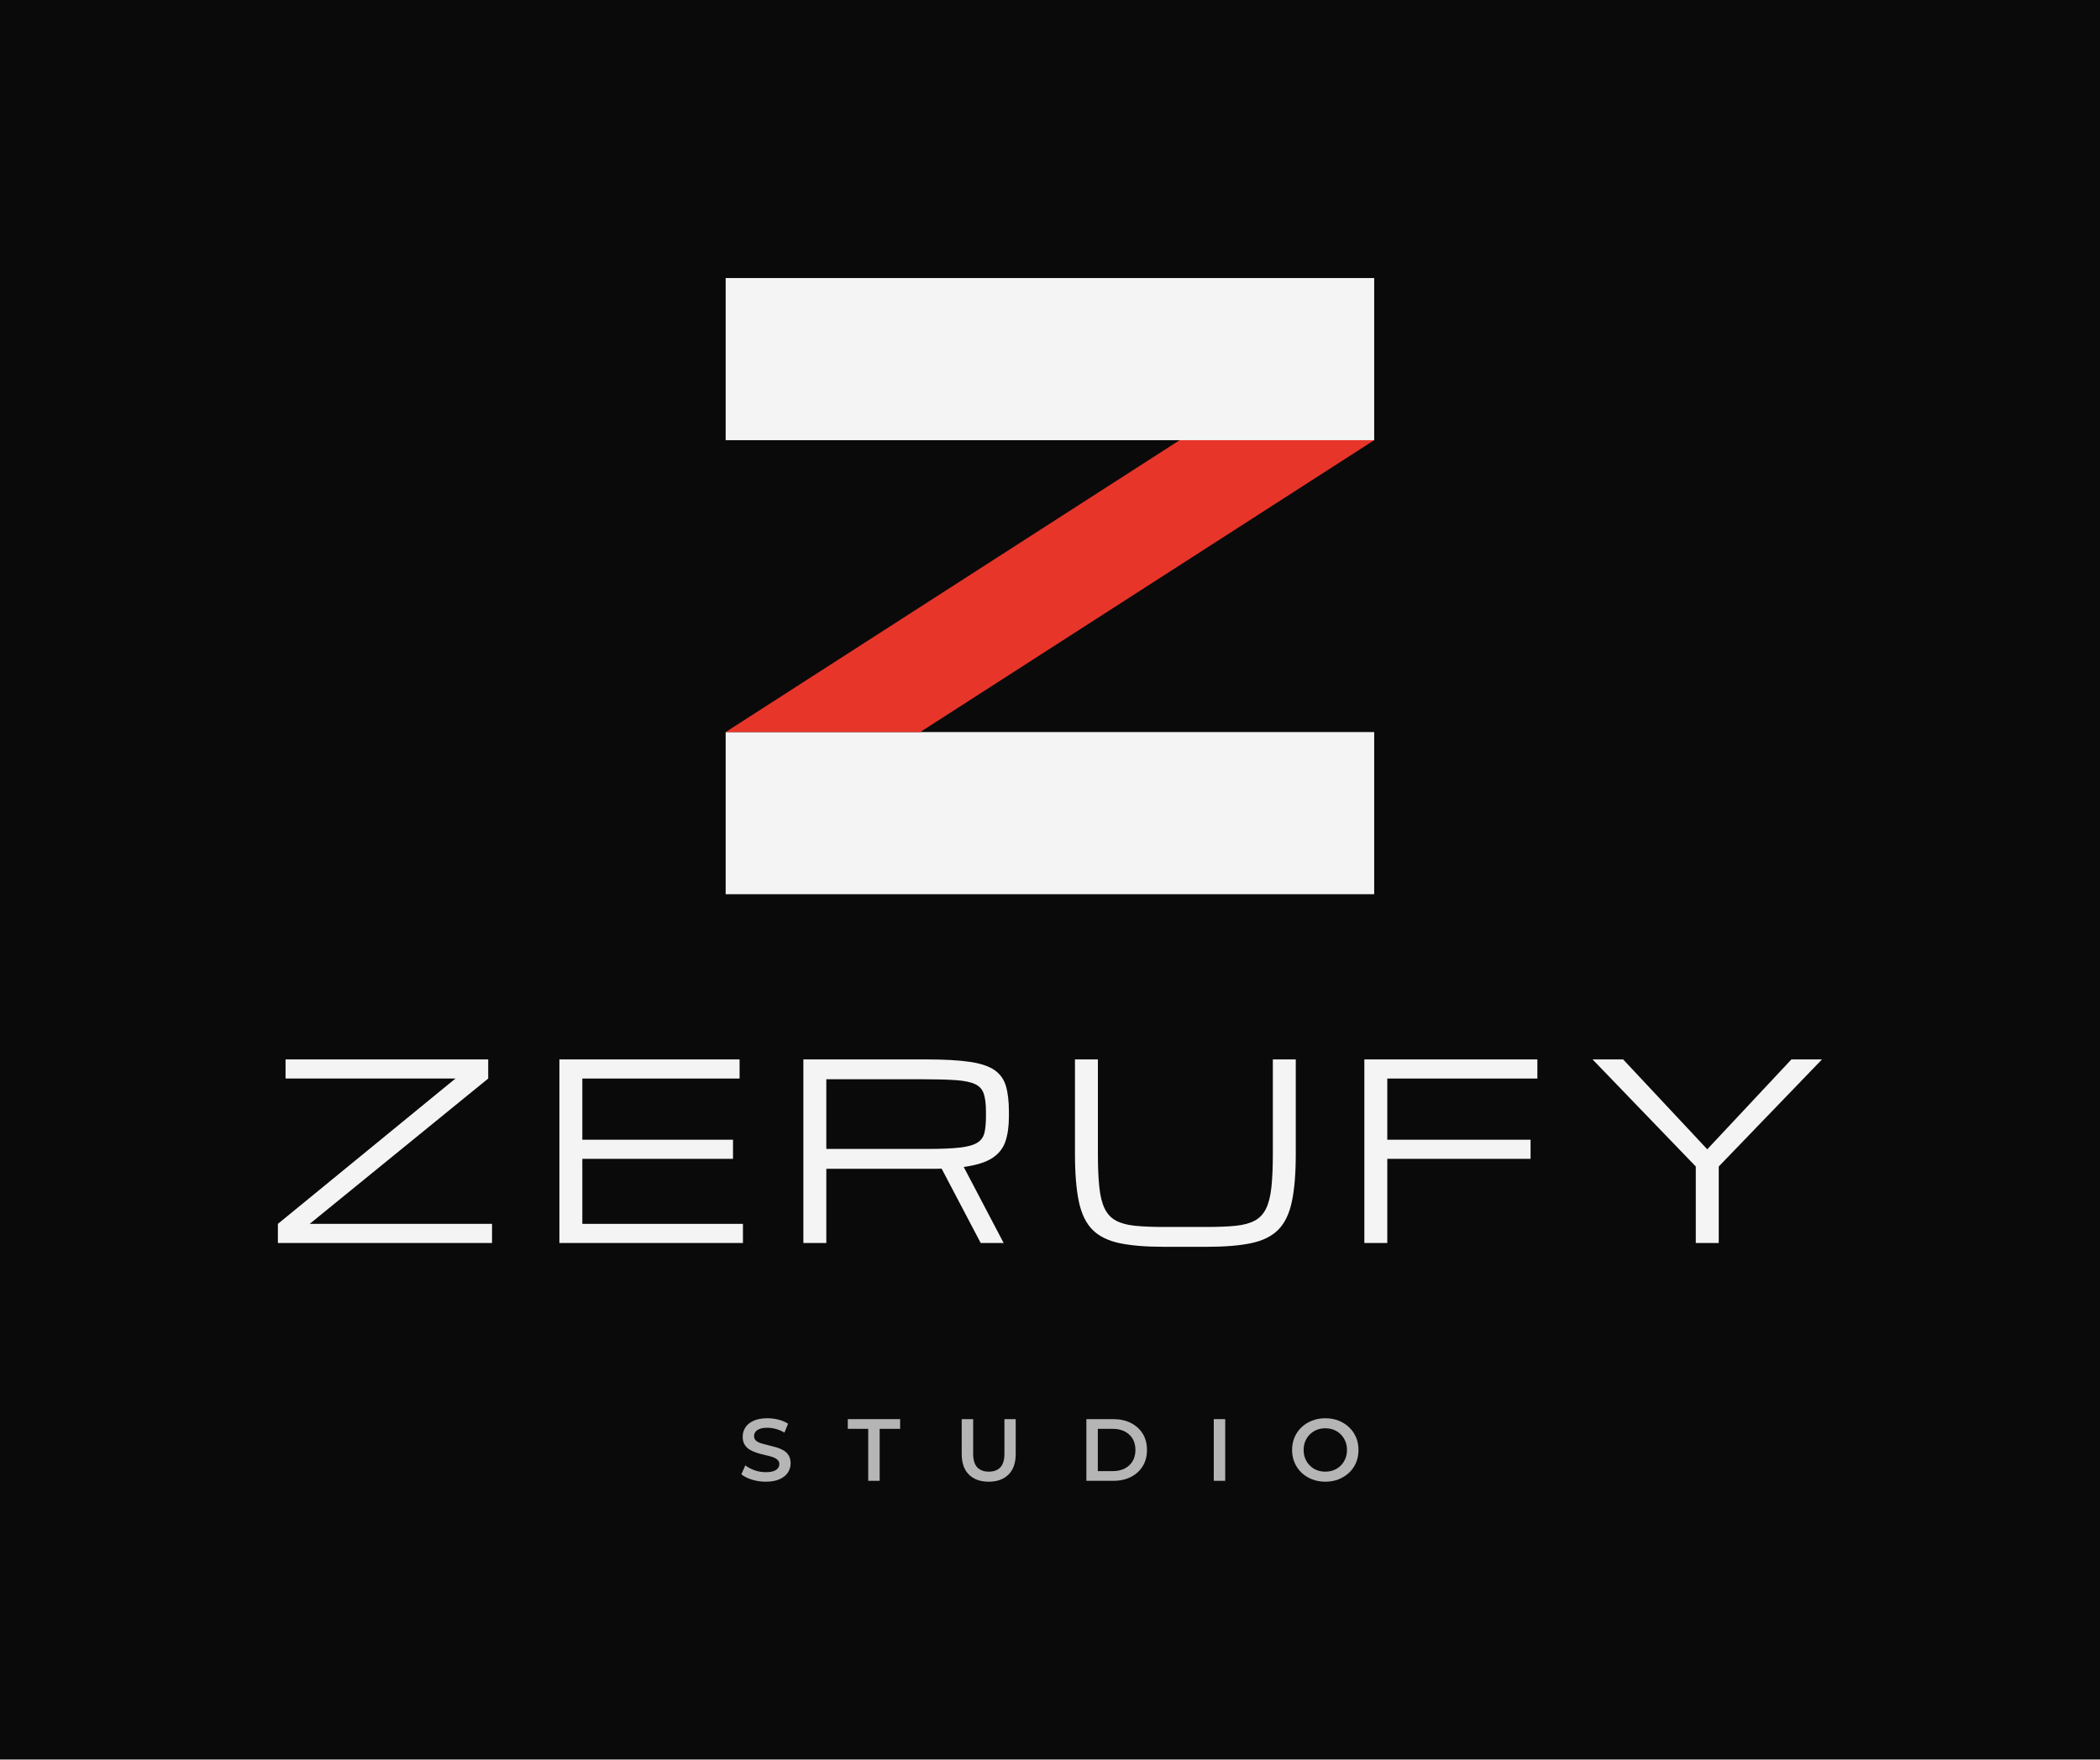
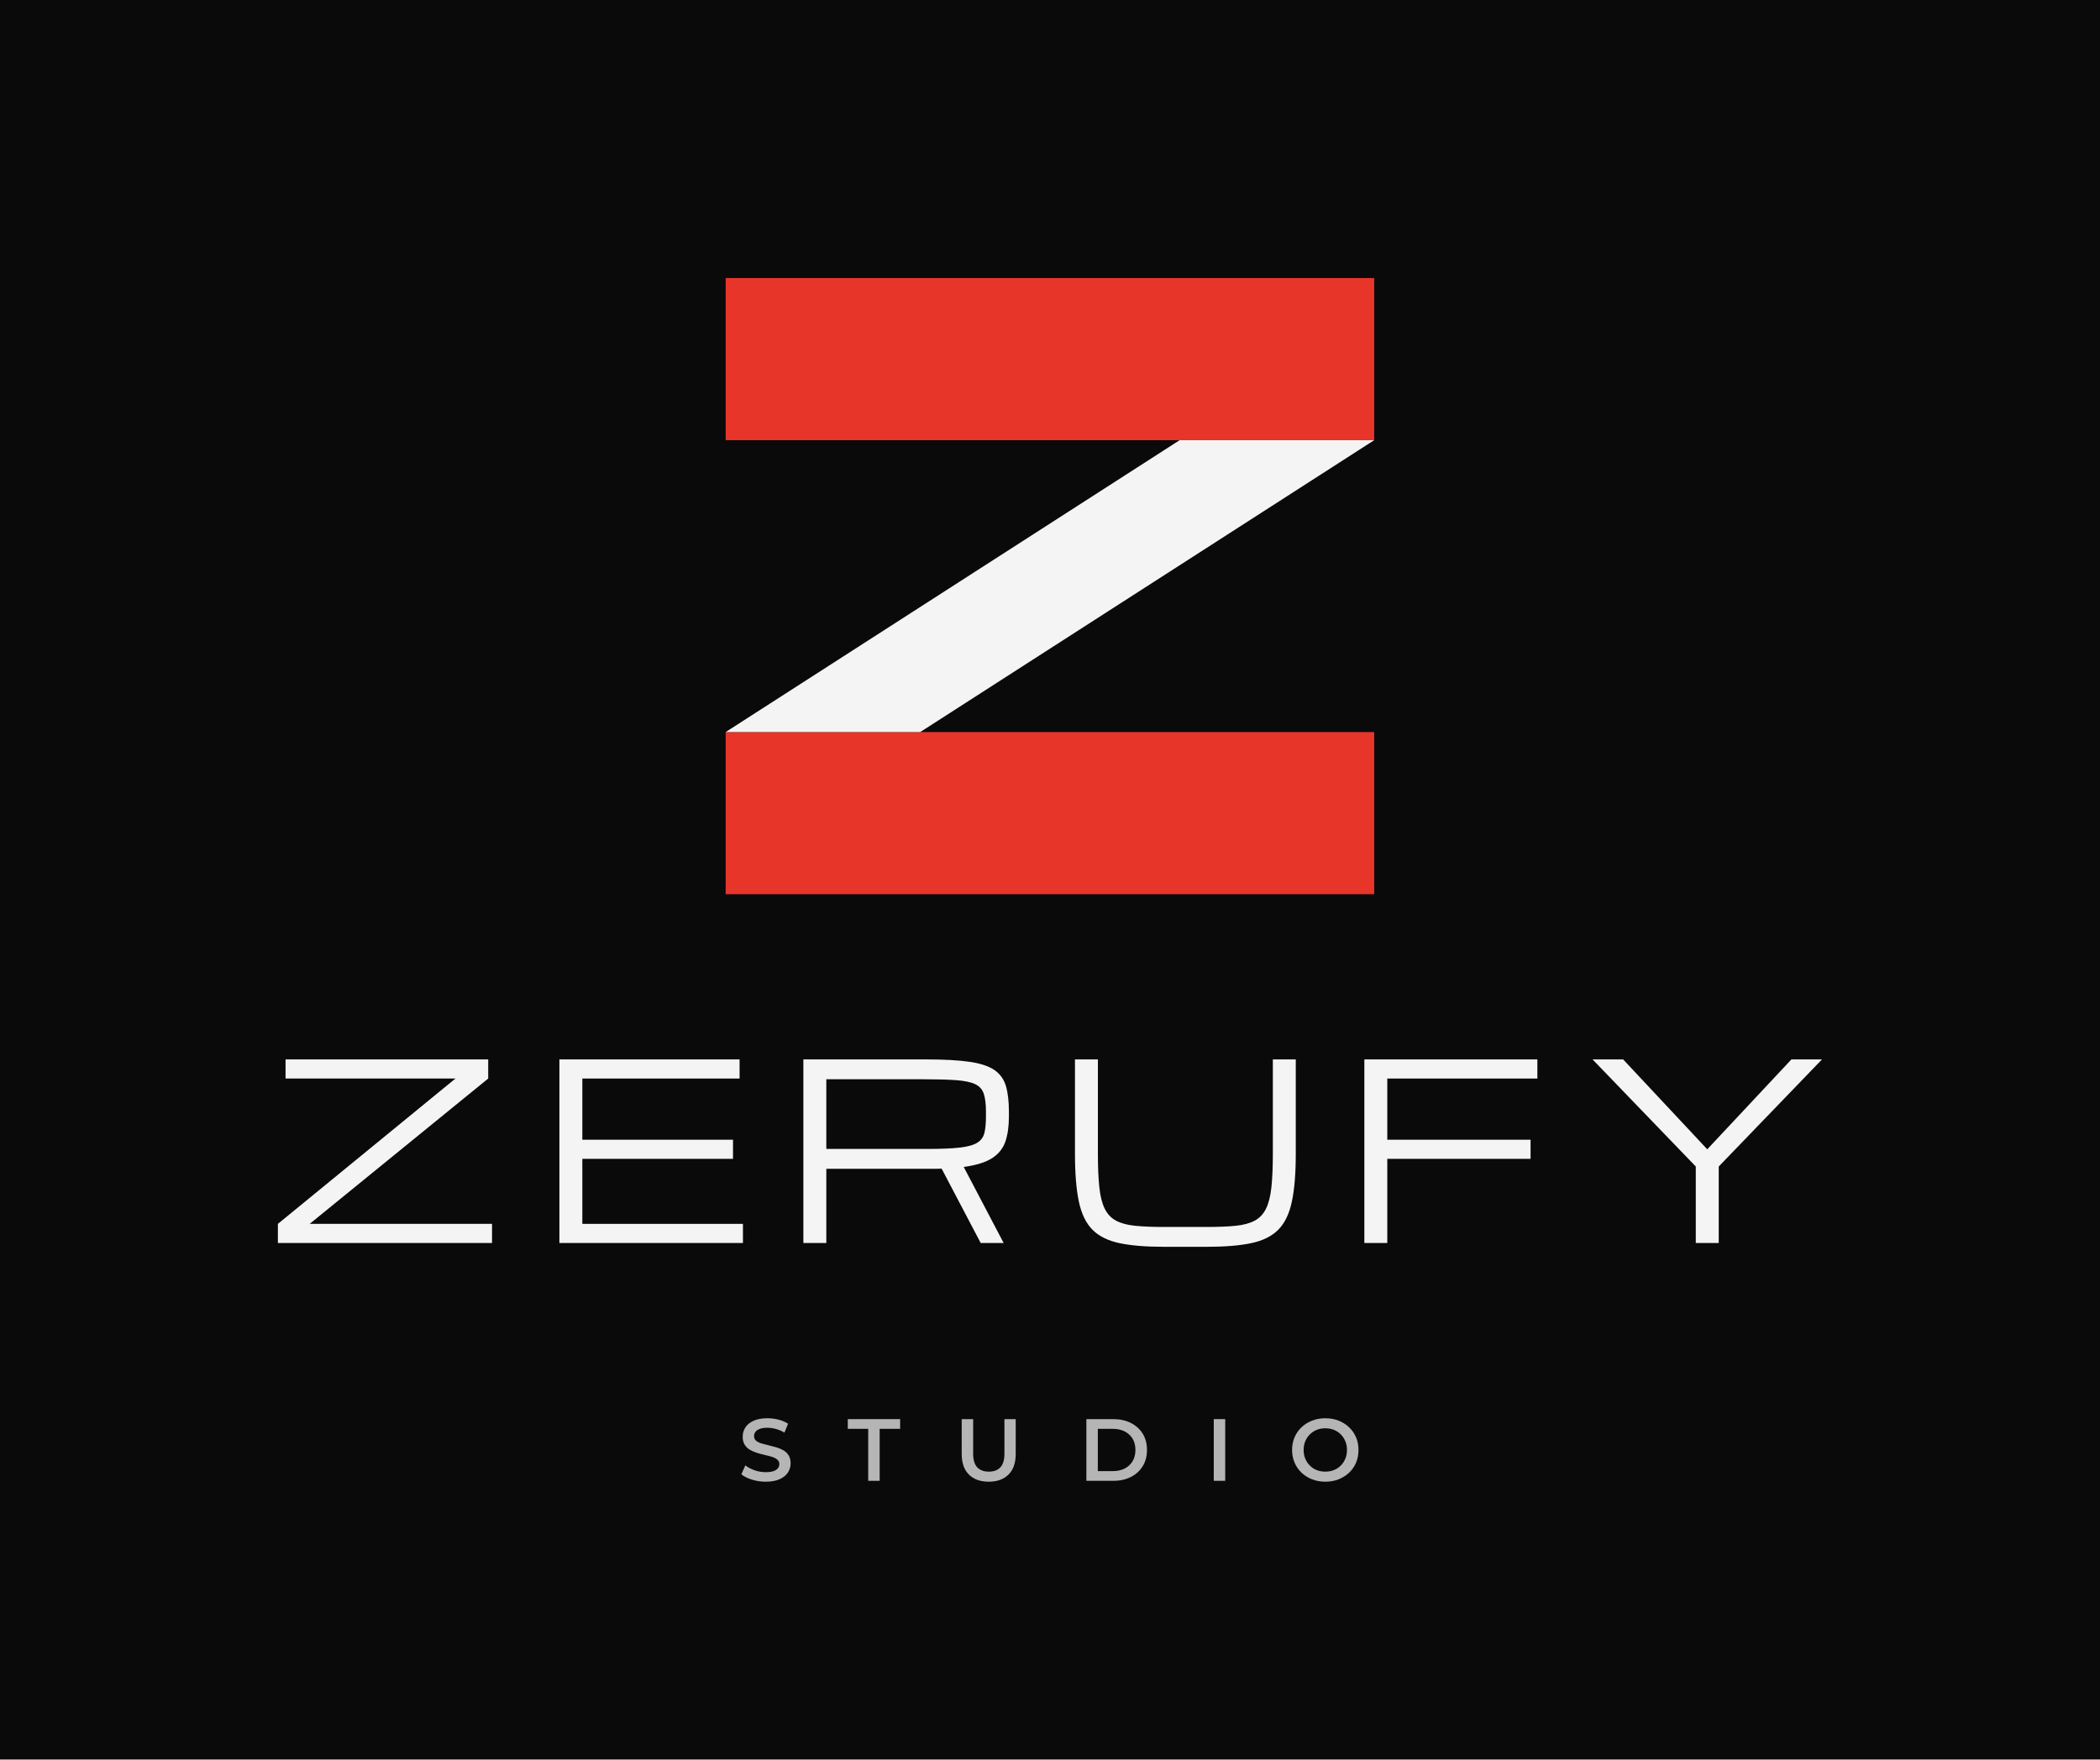
<svg xmlns="http://www.w3.org/2000/svg" viewBox="-107.3 -113.6 858.1 718.9">
  <rect x="-107.3" y="-113.6" width="858.1" height="718.9" fill="#0a0a0a" />
-   <rect x="189.22" y="0.00" width="265.00" height="66.25" fill="#f4f4f4" />
-   <rect x="189.22" y="185.50" width="265.00" height="66.25" fill="#f4f4f4" />
-   <polygon points="374.72,66.25 454.22,66.25 268.72,185.50 189.22,185.50" fill="#e8352a" />
+   <rect x="189.22" y="0.00" width="265.00" height="66.25" fill="#e8352a" />
+   <rect x="189.22" y="185.50" width="265.00" height="66.25" fill="#e8352a" />
+   <polygon points="374.72,66.25 454.22,66.25 268.72,185.50 189.22,185.50" fill="#f4f4f4" />
  <path d="M6.25 394.25V386.44L78.81 327.06H9.38V319.25H92.19V327.06L19.24 386.44H93.75V394.25Z" fill="#f4f4f4" />
  <path d="M121.28 394.25V319.25H194.91V327.06H130.65V352.06H192.22V359.87H130.65V386.44H196.28V394.25Z" fill="#f4f4f4" />
  <path d="M220.97 319.25H271.17Q282.15 319.25 288.87 320.22Q295.58 321.2 299.05 323.59Q302.52 325.99 303.74 330.14Q304.96 334.29 304.96 340.63V342.59Q304.96 348.45 303.57 352.67Q302.17 356.89 298.22 359.51Q294.26 362.12 286.5 363.19L302.81 394.25H293.43L277.47 363.88Q276.49 363.93 275.44 363.93Q274.39 363.93 273.27 363.93H230.35V394.25H220.97ZM230.35 355.82H271.8Q280.15 355.82 284.96 355.26Q289.77 354.7 292.04 353.28Q294.31 351.87 294.95 349.28Q295.58 346.69 295.58 342.59V340.63Q295.58 336 294.7 333.31Q293.82 330.62 291.19 329.36Q288.55 328.09 283.33 327.72Q278.1 327.35 269.36 327.35H230.35Z" fill="#f4f4f4" />
  <path d="M368.23 395.81Q357.24 395.81 350.16 394.32Q343.08 392.83 339.1 388.83Q335.12 384.82 333.53 377.3Q331.95 369.79 331.95 357.72V319.25H341.32V357.72Q341.32 366.03 341.91 371.49Q342.49 376.96 344.11 380.23Q345.72 383.51 348.72 385.12Q351.72 386.73 356.51 387.22Q361.29 387.7 368.23 387.7H385.9Q392.88 387.7 397.65 387.22Q402.41 386.73 405.41 385.12Q408.41 383.51 410.02 380.23Q411.63 376.96 412.22 371.49Q412.81 366.03 412.81 357.72V319.25H422.18V357.72Q422.18 369.79 420.59 377.3Q419.01 384.82 415.03 388.83Q411.05 392.83 403.97 394.32Q396.89 395.81 385.9 395.81Z" fill="#f4f4f4" />
  <path d="M450.2 394.25V319.25H520.9V327.06H459.57V352.06H518.12V359.87H459.57V394.25Z" fill="#f4f4f4" />
  <path d="M585.63 394.25V363L543.45 319.25H555.95L590.32 355.97L624.7 319.25H637.2L595.01 363V394.25Z" fill="#f4f4f4" />
  <path d="M205.57 491.78Q202.62 491.78 199.92 490.93Q197.22 490.09 195.63 488.75L197.25 485.12Q198.77 486.31 201 487.1Q203.23 487.89 205.57 487.89Q207.55 487.89 208.77 487.46Q210 487.03 210.57 486.29Q211.15 485.55 211.15 484.61Q211.15 483.46 210.32 482.76Q209.49 482.06 208.18 481.64Q206.87 481.23 205.26 480.87Q203.66 480.51 202.06 480.02Q200.46 479.54 199.14 478.76Q197.83 477.99 197 476.69Q196.17 475.4 196.17 473.38Q196.17 471.33 197.27 469.62Q198.37 467.91 200.62 466.88Q202.87 465.86 206.33 465.86Q208.59 465.86 210.83 466.43Q213.06 467.01 214.71 468.09L213.24 471.73Q211.55 470.72 209.75 470.23Q207.95 469.75 206.29 469.75Q204.35 469.75 203.14 470.21Q201.93 470.68 201.38 471.44Q200.82 472.19 200.82 473.17Q200.82 474.32 201.63 475.02Q202.44 475.72 203.75 476.12Q205.07 476.51 206.69 476.89Q208.31 477.27 209.91 477.74Q211.51 478.21 212.82 478.96Q214.14 479.72 214.95 481.01Q215.76 482.31 215.76 484.29Q215.76 486.31 214.66 488.02Q213.56 489.73 211.29 490.75Q209.03 491.78 205.57 491.78Z" fill="#b5b5b5" />
  <path d="M247.47 491.42V470.18H239.12V466.22H260.51V470.18H252.15V491.42Z" fill="#b5b5b5" />
  <path d="M296.72 491.78Q291.54 491.78 288.6 488.86Q285.67 485.95 285.67 480.44V466.22H290.35V480.26Q290.35 484.15 292.02 485.91Q293.7 487.67 296.76 487.67Q299.82 487.67 301.47 485.91Q303.13 484.15 303.13 480.26V466.22H307.74V480.44Q307.74 485.95 304.8 488.86Q301.87 491.78 296.72 491.78Z" fill="#b5b5b5" />
  <path d="M336.61 491.42V466.22H347.63Q351.73 466.22 354.83 467.8Q357.92 469.39 359.65 472.19Q361.38 475 361.38 478.82Q361.38 482.6 359.65 485.42Q357.92 488.25 354.83 489.83Q351.73 491.42 347.63 491.42ZM341.29 487.46H347.41Q350.22 487.46 352.31 486.38Q354.39 485.3 355.53 483.35Q356.66 481.41 356.66 478.82Q356.66 476.19 355.53 474.26Q354.39 472.34 352.31 471.26Q350.22 470.18 347.41 470.18H341.29Z" fill="#b5b5b5" />
  <path d="M388.67 491.42V466.22H393.35V491.42Z" fill="#b5b5b5" />
  <path d="M434.28 491.78Q431.33 491.78 428.84 490.81Q426.36 489.83 424.52 488.09Q422.69 486.34 421.68 483.98Q420.67 481.63 420.67 478.82Q420.67 476.01 421.68 473.65Q422.69 471.29 424.52 469.55Q426.36 467.8 428.84 466.83Q431.33 465.86 434.24 465.86Q437.19 465.86 439.66 466.83Q442.13 467.8 443.96 469.55Q445.8 471.29 446.81 473.65Q447.81 476.01 447.81 478.82Q447.81 481.63 446.81 484Q445.8 486.38 443.96 488.11Q442.13 489.83 439.66 490.81Q437.19 491.78 434.28 491.78ZM434.24 487.67Q436.15 487.67 437.77 487.03Q439.39 486.38 440.58 485.17Q441.77 483.97 442.43 482.36Q443.1 480.76 443.1 478.82Q443.1 476.87 442.43 475.27Q441.77 473.67 440.58 472.46Q439.39 471.26 437.77 470.61Q436.15 469.96 434.24 469.96Q432.33 469.96 430.73 470.61Q429.13 471.26 427.92 472.46Q426.72 473.67 426.05 475.27Q425.39 476.87 425.39 478.82Q425.39 480.73 426.05 482.35Q426.72 483.97 427.91 485.17Q429.09 486.38 430.71 487.03Q432.33 487.67 434.24 487.67Z" fill="#b5b5b5" />
</svg>
